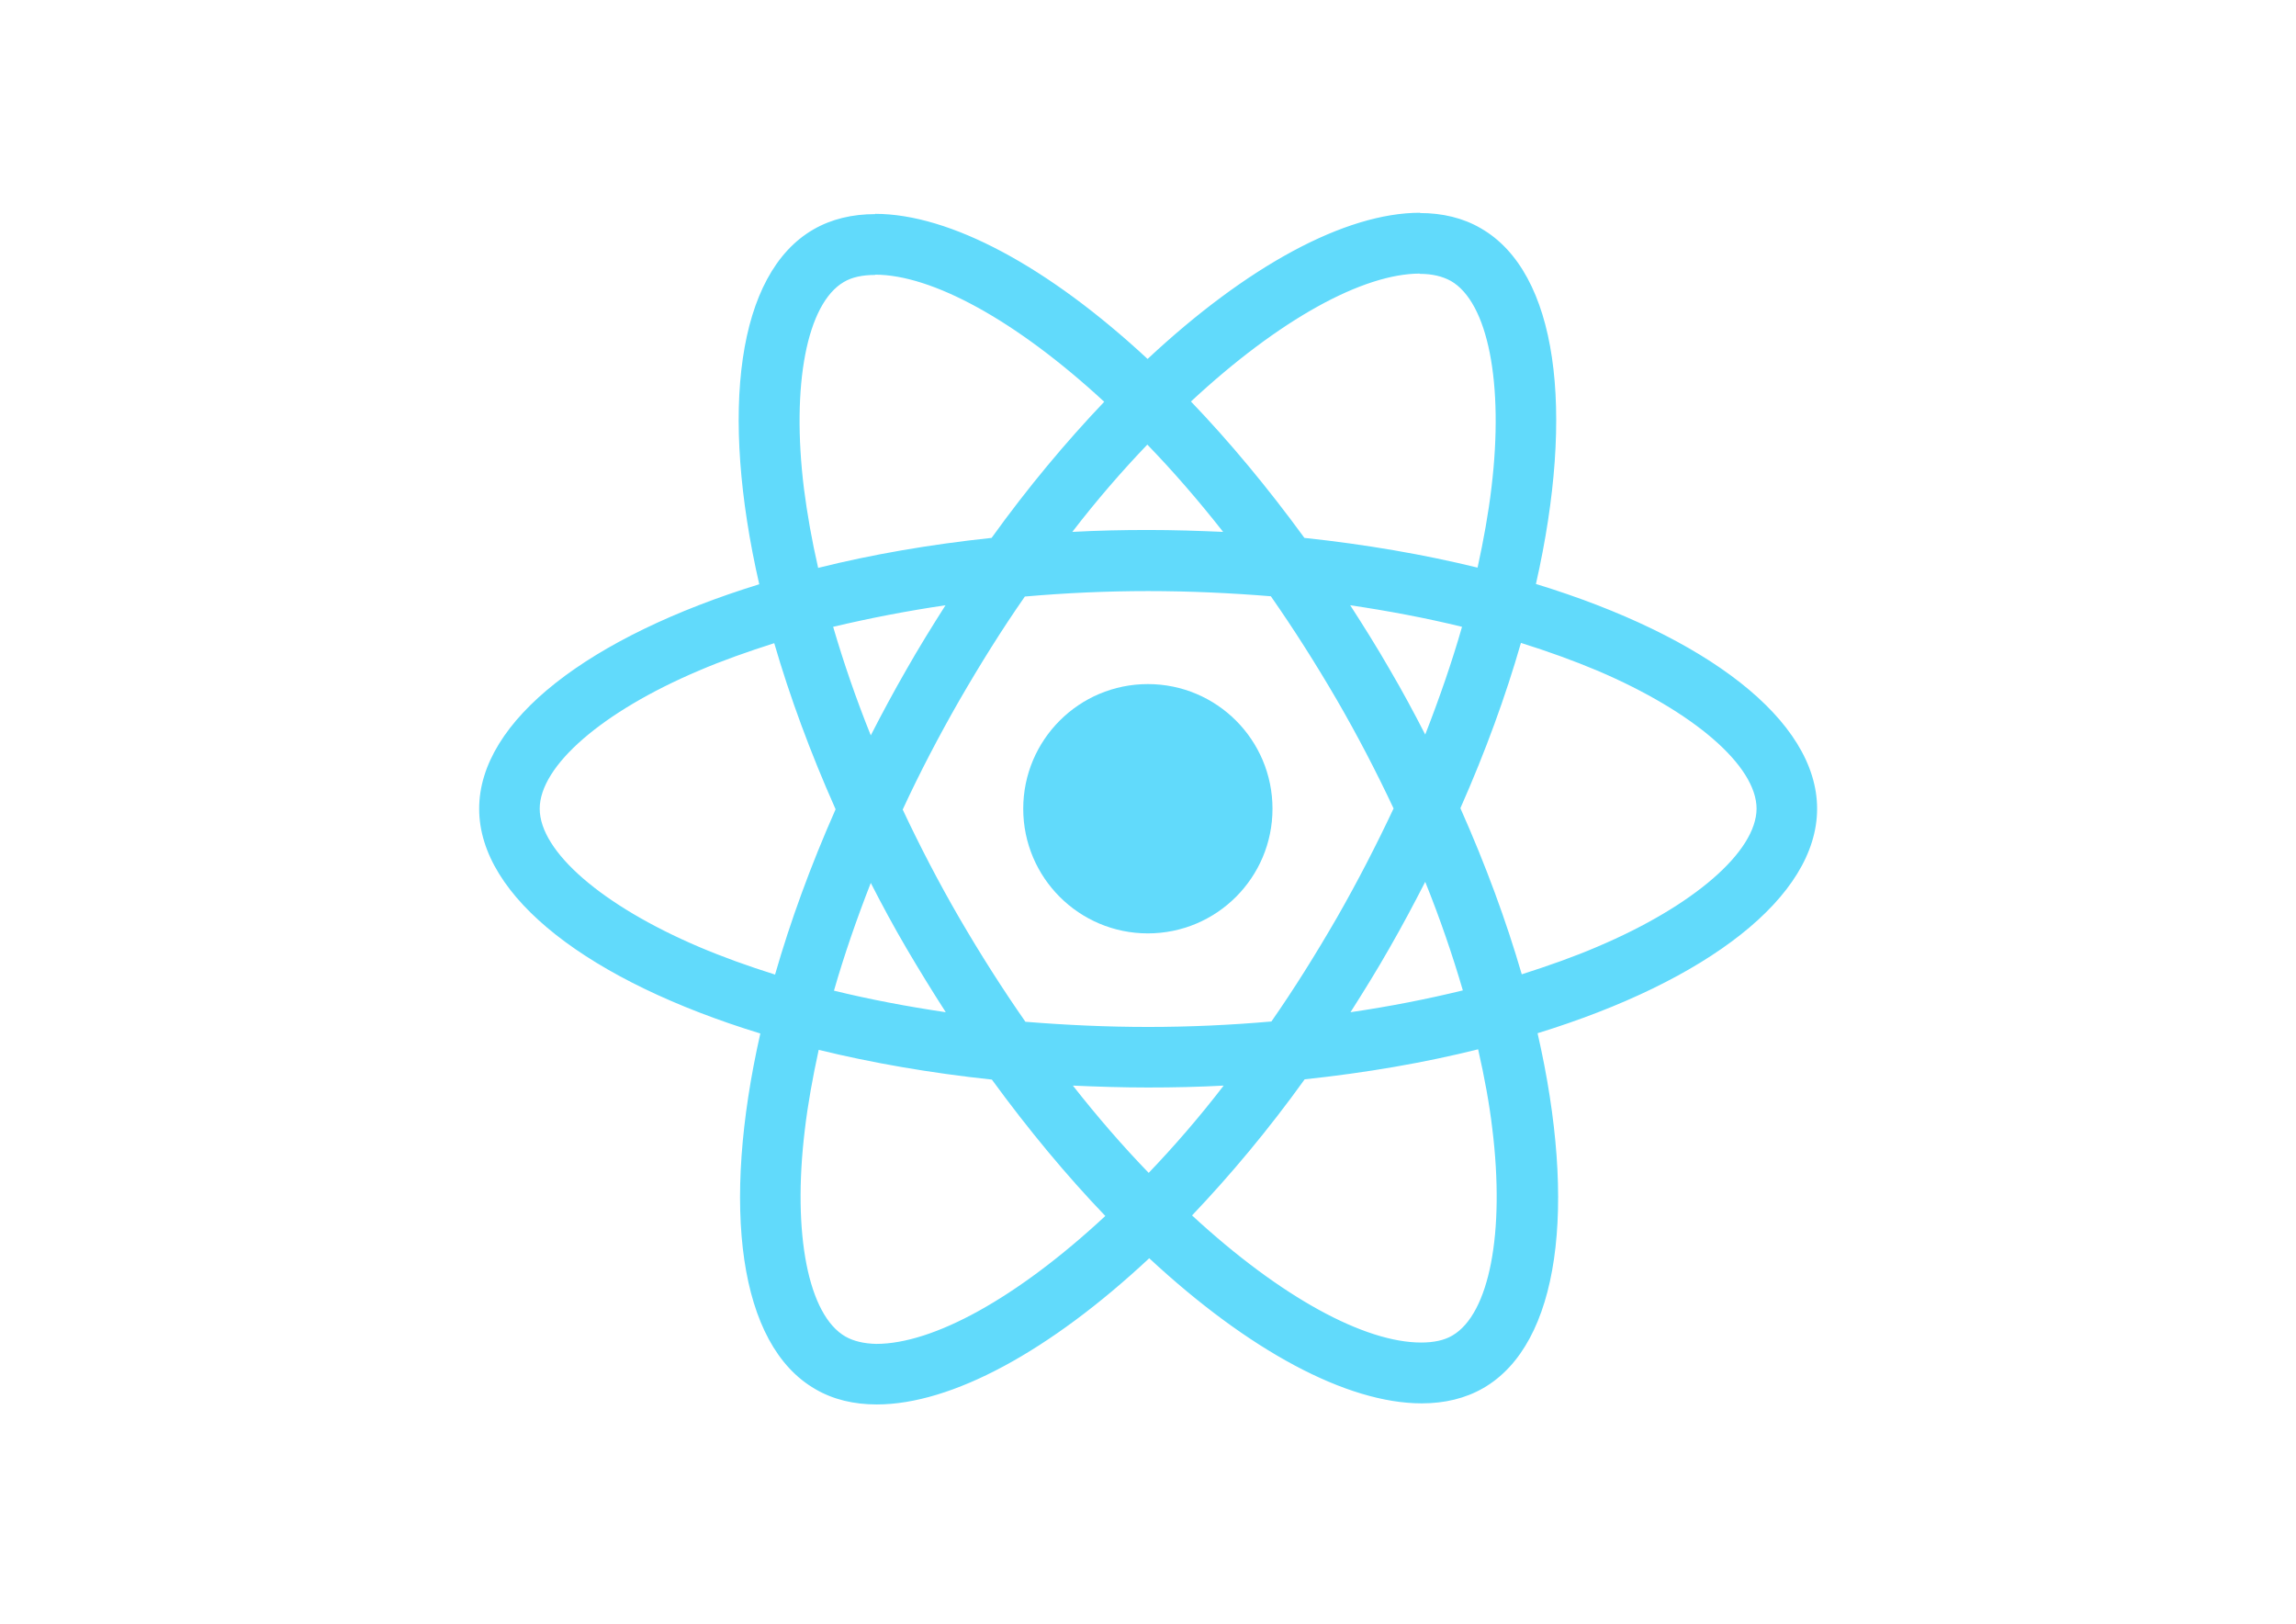
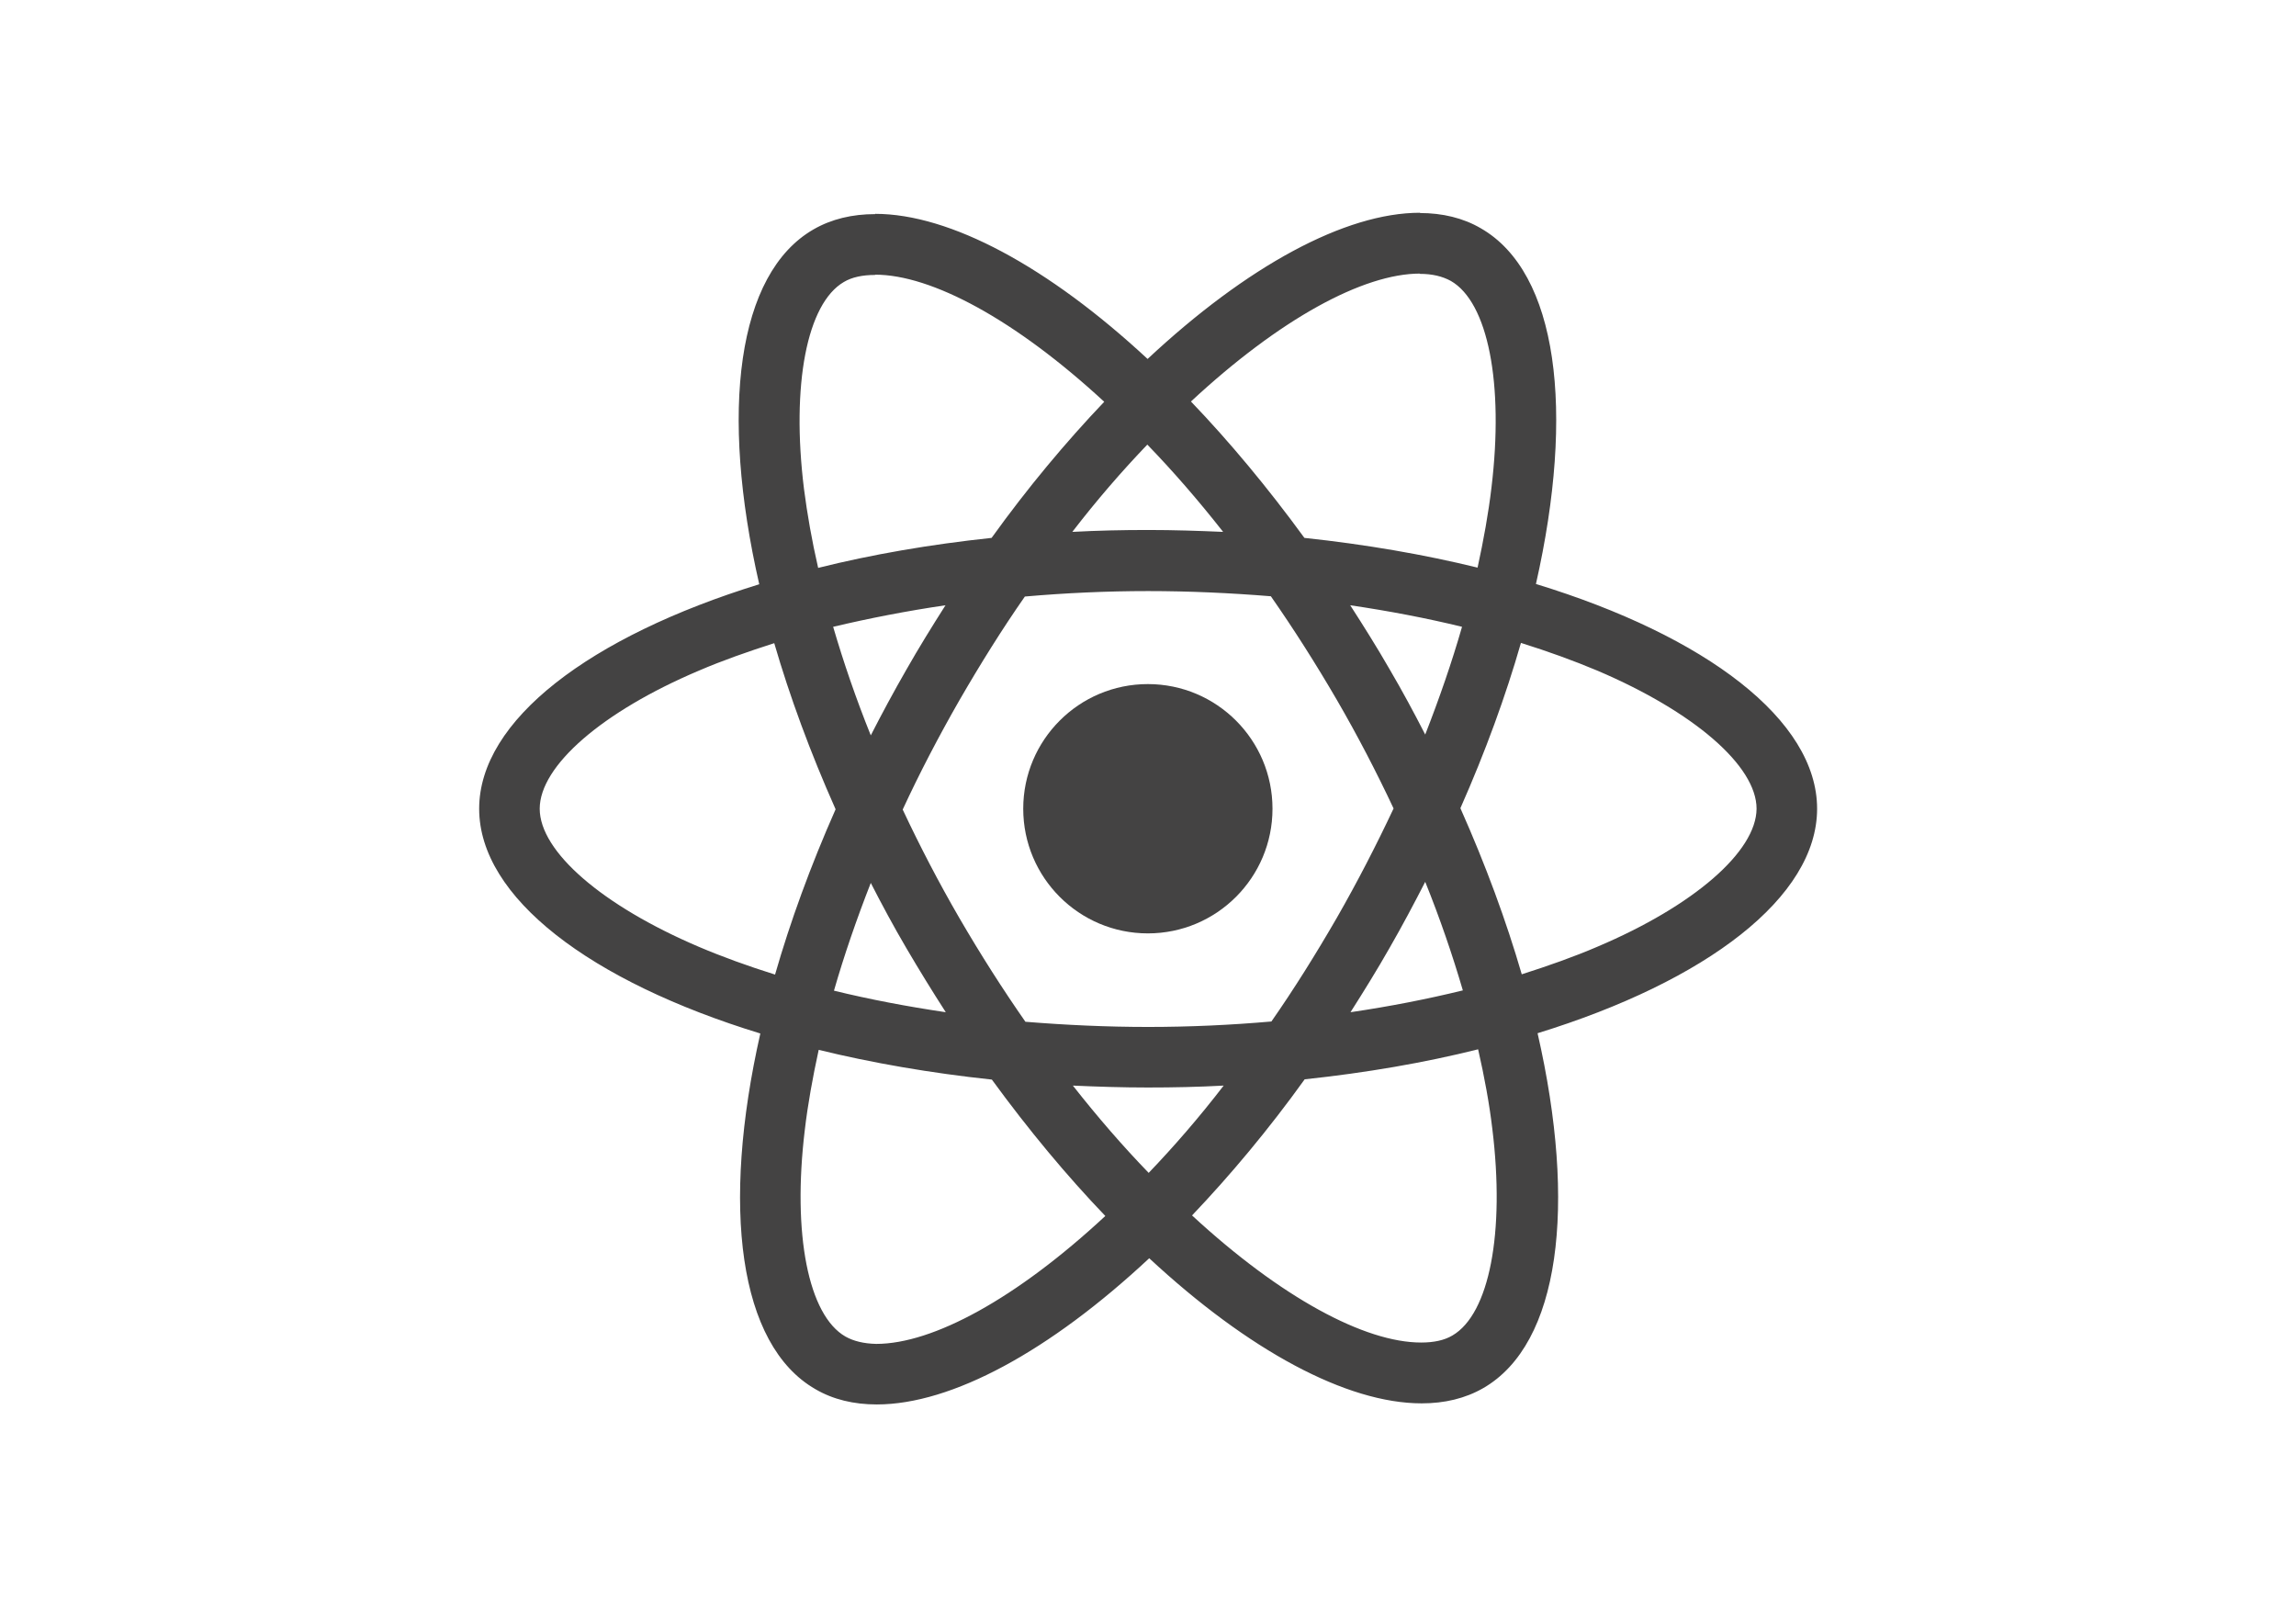
<svg xmlns="http://www.w3.org/2000/svg" viewBox="0 0 841.9 595.3">
-   <g fill="#61DAFB">
+   <g fill="#444343">
    <path d="M666.3 296.5c0-32.5-40.7-63.3-103.1-82.4 14.4-63.6 8-114.2-20.2-130.4-6.5-3.8-14.1-5.6-22.4-5.6v22.3c4.6 0 8.3.9 11.4 2.6 13.6 7.8 19.5 37.5 14.9 75.7-1.1 9.4-2.9 19.3-5.1 29.4-19.6-4.8-41-8.5-63.5-10.9-13.5-18.5-27.5-35.3-41.6-50 32.6-30.3 63.2-46.9 84-46.9V78c-27.5 0-63.5 19.6-99.9 53.6-36.4-33.8-72.4-53.2-99.9-53.2v22.3c20.7 0 51.4 16.5 84 46.6-14 14.7-28 31.4-41.3 49.9-22.6 2.4-44 6.1-63.6 11-2.3-10-4-19.7-5.2-29-4.7-38.2 1.1-67.9 14.6-75.8 3-1.8 6.9-2.6 11.5-2.6V78.5c-8.4 0-16 1.8-22.6 5.6-28.1 16.2-34.4 66.7-19.9 130.1-62.2 19.2-102.7 49.9-102.7 82.3 0 32.5 40.7 63.3 103.1 82.4-14.4 63.6-8 114.2 20.2 130.4 6.5 3.8 14.1 5.6 22.5 5.6 27.5 0 63.5-19.6 99.9-53.6 36.4 33.8 72.4 53.2 99.9 53.2 8.4 0 16-1.8 22.6-5.6 28.1-16.2 34.4-66.7 19.9-130.1 62-19.1 102.5-49.9 102.5-82.3zm-130.2-66.7c-3.7 12.9-8.3 26.2-13.5 39.5-4.1-8-8.4-16-13.1-24-4.6-8-9.5-15.8-14.4-23.4 14.2 2.1 27.9 4.7 41 7.9zm-45.8 106.5c-7.8 13.5-15.8 26.3-24.1 38.2-14.9 1.3-30 2-45.2 2-15.1 0-30.2-.7-45-1.9-8.3-11.9-16.4-24.6-24.2-38-7.6-13.1-14.5-26.4-20.8-39.8 6.2-13.4 13.2-26.8 20.7-39.9 7.8-13.5 15.8-26.3 24.1-38.2 14.9-1.3 30-2 45.2-2 15.1 0 30.2.7 45 1.9 8.3 11.9 16.4 24.6 24.2 38 7.6 13.1 14.5 26.4 20.8 39.8-6.3 13.4-13.2 26.8-20.7 39.9zm32.3-13c5.4 13.4 10 26.8 13.8 39.8-13.1 3.2-26.9 5.9-41.2 8 4.9-7.7 9.8-15.6 14.4-23.7 4.6-8 8.9-16.1 13-24.1zM421.2 430c-9.3-9.6-18.6-20.3-27.8-32 9 .4 18.2.7 27.5.7 9.4 0 18.7-.2 27.8-.7-9 11.7-18.3 22.4-27.5 32zm-74.4-58.9c-14.2-2.1-27.9-4.7-41-7.9 3.7-12.9 8.3-26.2 13.5-39.5 4.1 8 8.4 16 13.1 24 4.7 8 9.5 15.8 14.4 23.4zM420.7 163c9.3 9.6 18.6 20.3 27.8 32-9-.4-18.2-.7-27.5-.7-9.4 0-18.7.2-27.8.7 9-11.7 18.3-22.4 27.5-32zm-74 58.9c-4.9 7.7-9.8 15.6-14.4 23.7-4.6 8-8.9 16-13 24-5.4-13.4-10-26.8-13.8-39.8 13.1-3.1 26.9-5.8 41.2-7.9zm-90.5 125.2c-35.4-15.1-58.3-34.9-58.3-50.6 0-15.7 22.9-35.6 58.3-50.6 8.6-3.7 18-7 27.7-10.1 5.7 19.6 13.2 40 22.5 60.9-9.2 20.8-16.6 41.1-22.2 60.6-9.9-3.1-19.3-6.5-28-10.2zM310 490c-13.6-7.8-19.5-37.5-14.9-75.7 1.1-9.4 2.9-19.3 5.1-29.4 19.6 4.8 41 8.5 63.5 10.9 13.5 18.5 27.5 35.3 41.6 50-32.6 30.3-63.2 46.9-84 46.9-4.5-.1-8.3-1-11.3-2.7zm237.2-76.2c4.7 38.2-1.1 67.9-14.6 75.8-3 1.8-6.9 2.6-11.5 2.6-20.7 0-51.4-16.5-84-46.6 14-14.7 28-31.4 41.3-49.9 22.6-2.4 44-6.1 63.6-11 2.3 10.1 4.1 19.8 5.2 29.1zm38.5-66.7c-8.6 3.7-18 7-27.7 10.1-5.7-19.6-13.2-40-22.5-60.9 9.2-20.8 16.6-41.1 22.2-60.6 9.9 3.1 19.3 6.5 28.1 10.2 35.4 15.1 58.3 34.9 58.3 50.6-.1 15.7-23 35.6-58.4 50.6zM320.8 78.4z" />
    <circle cx="420.9" cy="296.5" r="45.7" />
    <path d="M520.5 78.1z" />
  </g>
</svg>
